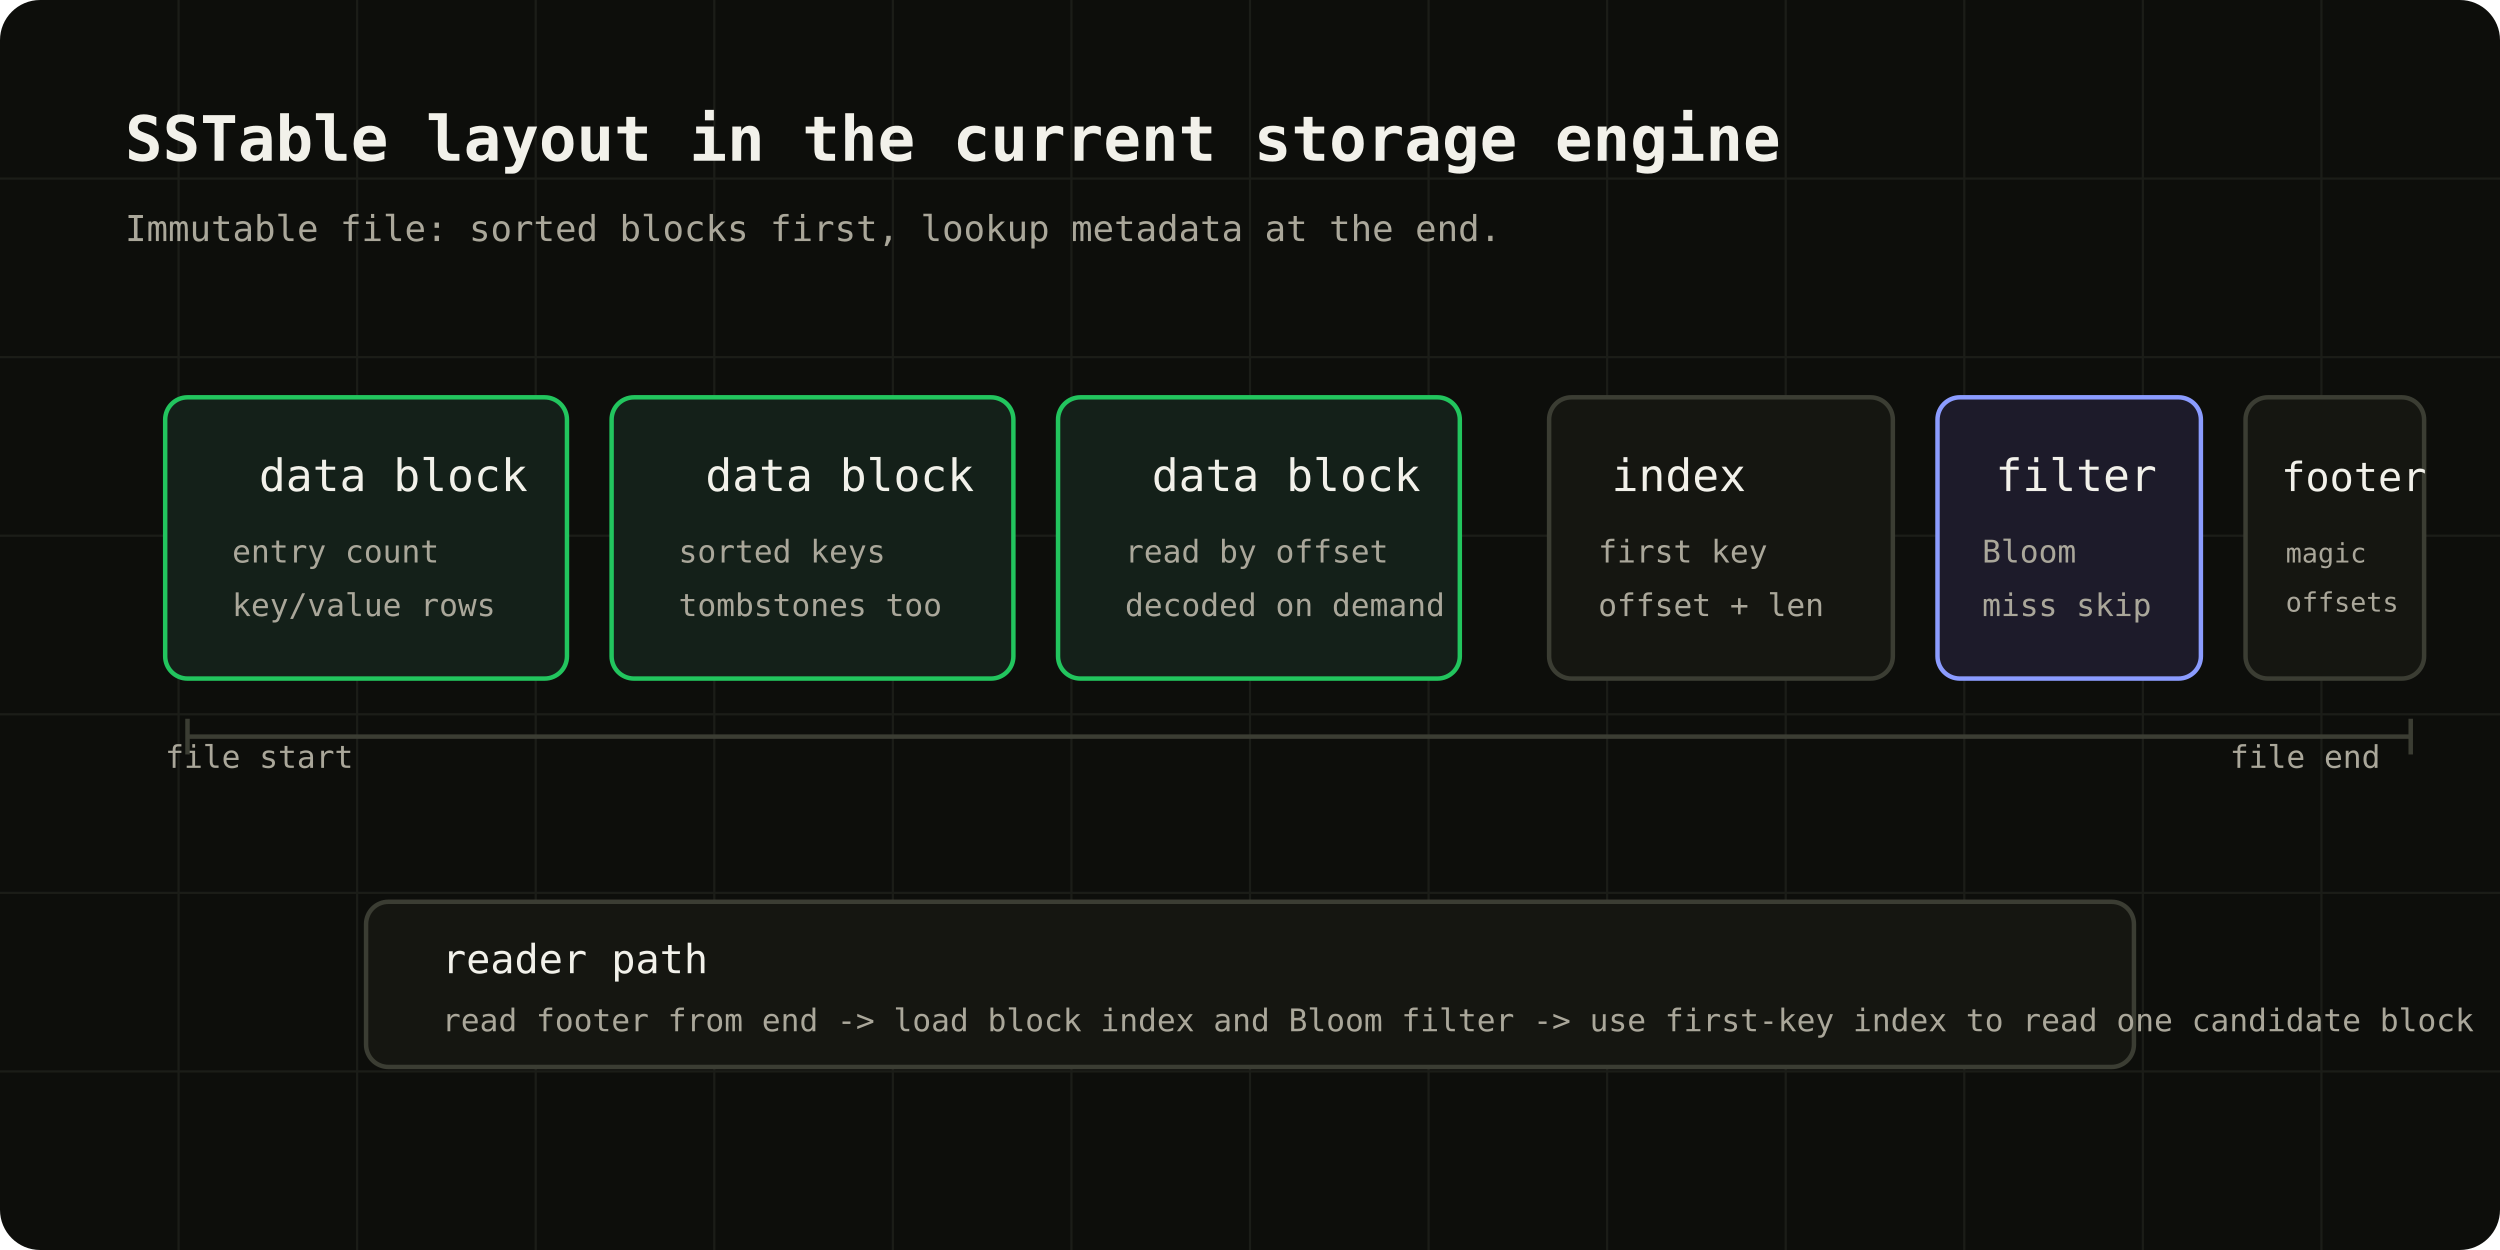
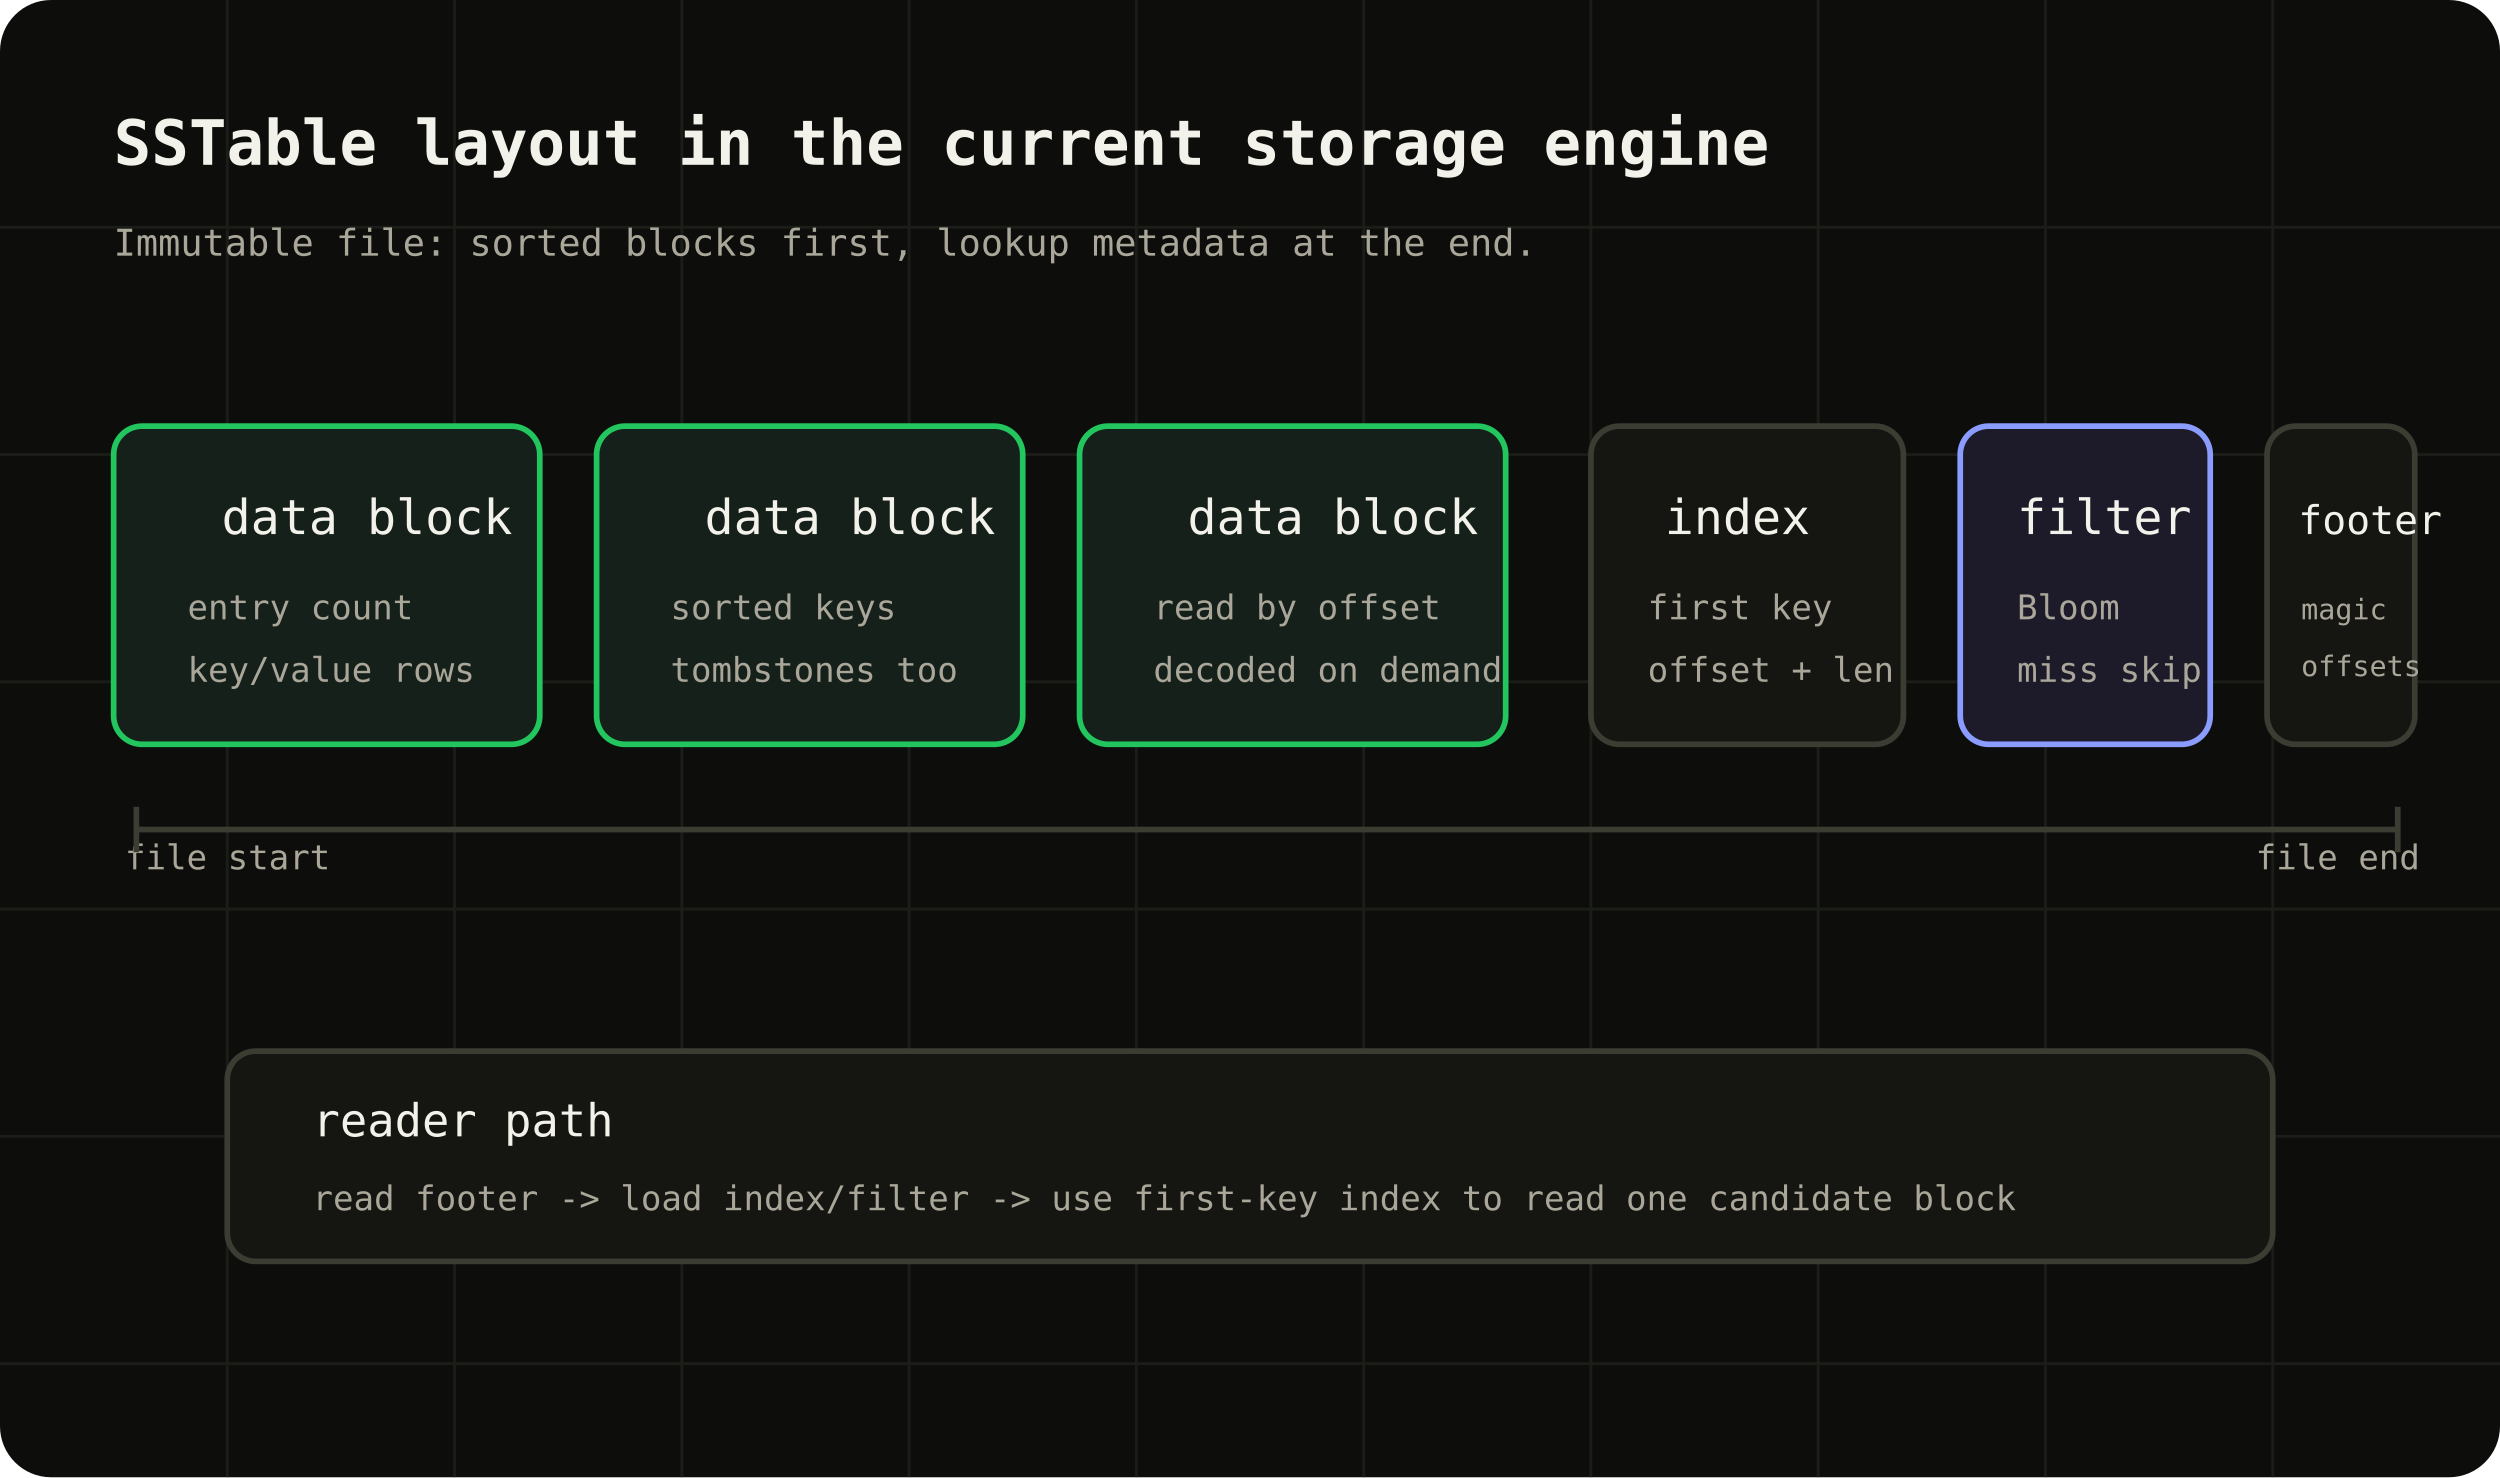
- <svg xmlns="http://www.w3.org/2000/svg" width="1120" height="560" viewBox="0 0 1120 560" fill="none" role="img" aria-labelledby="title desc">
+ <svg xmlns="http://www.w3.org/2000/svg" width="880" height="520" viewBox="0 0 880 520" fill="none" role="img" aria-labelledby="title desc">
  <defs>
    <style>
      .bg{fill:#0d0e0b}
      .grid{stroke:#2d2e27;stroke-width:1}
      .box{fill:#151611;stroke:#3b3d33;stroke-width:2}
      .hot{fill:#142019;stroke:#22c55e;stroke-width:2}
      .accent{fill:#1d1b2a;stroke:#8b9cff;stroke-width:2}
      .text{fill:#f2f1ea;font-family:ui-monospace,SFMono-Regular,Menlo,Consolas,monospace}
      .muted{fill:#aaa79a;font-family:ui-monospace,SFMono-Regular,Menlo,Consolas,monospace}
    </style>
  </defs>
-   <rect class="bg" width="1120" height="560" rx="18" />
-   <path class="grid" d="M80 0V560M160 0V560M240 0V560M320 0V560M400 0V560M480 0V560M560 0V560M640 0V560M720 0V560M800 0V560M880 0V560M960 0V560M1040 0V560M0 80H1120M0 160H1120M0 240H1120M0 320H1120M0 400H1120M0 480H1120" opacity=".45" />
-   <text class="text" x="56" y="72" font-size="28" font-weight="700">SSTable layout in the current storage engine</text>
-   <text class="muted" x="56" y="108" font-size="16">Immutable file: sorted blocks first, lookup metadata at the end.</text>
-   <rect class="hot" x="74" y="178" width="180" height="126" rx="10" />
-   <text class="text" x="116" y="220" font-size="20">data block</text>
-   <text class="muted" x="104" y="252" font-size="14">entry count</text>
-   <text class="muted" x="104" y="276" font-size="14">key/value rows</text>
-   <rect class="hot" x="274" y="178" width="180" height="126" rx="10" />
-   <text class="text" x="316" y="220" font-size="20">data block</text>
-   <text class="muted" x="304" y="252" font-size="14">sorted keys</text>
-   <text class="muted" x="304" y="276" font-size="14">tombstones too</text>
-   <rect class="hot" x="474" y="178" width="180" height="126" rx="10" />
-   <text class="text" x="516" y="220" font-size="20">data block</text>
-   <text class="muted" x="504" y="252" font-size="14">read by offset</text>
-   <text class="muted" x="504" y="276" font-size="14">decoded on demand</text>
-   <rect class="box" x="694" y="178" width="154" height="126" rx="10" />
-   <text class="text" x="722" y="220" font-size="20">index</text>
-   <text class="muted" x="716" y="252" font-size="14">first key</text>
-   <text class="muted" x="716" y="276" font-size="14">offset + len</text>
-   <rect class="accent" x="868" y="178" width="118" height="126" rx="10" />
-   <text class="text" x="894" y="220" font-size="20">filter</text>
-   <text class="muted" x="888" y="252" font-size="14">Bloom</text>
-   <text class="muted" x="888" y="276" font-size="14">miss skip</text>
-   <rect class="box" x="1006" y="178" width="80" height="126" rx="10" />
-   <text class="text" x="1022" y="220" font-size="18">footer</text>
-   <text class="muted" x="1024" y="252" font-size="12">magic</text>
-   <text class="muted" x="1024" y="274" font-size="12">offsets</text>
-   <text class="muted" x="74" y="344" font-size="14">file start</text>
-   <text class="muted" x="999" y="344" font-size="14">file end</text>
-   <path d="M84 330H1080" stroke="#3b3d33" stroke-width="2" />
-   <path d="M84 322V338M1080 322V338" stroke="#3b3d33" stroke-width="2" />
-   <rect class="box" x="164" y="404" width="792" height="74" rx="10" />
-   <text class="text" x="198" y="436" font-size="18">reader path</text>
-   <text class="muted" x="198" y="462" font-size="14">read footer from end -&gt; load block index and Bloom filter -&gt; use first-key index to read one candidate block</text>
+   <rect class="bg" width="880" height="520" rx="18" />
+   <path class="grid" d="M80 0V520M160 0V520M240 0V520M320 0V520M400 0V520M480 0V520M560 0V520M640 0V520M720 0V520M800 0V520M0 80H880M0 160H880M0 240H880M0 320H880M0 400H880M0 480H880" opacity=".45" />
+   <text class="text" x="40" y="58" font-size="22" font-weight="700">SSTable layout in the current storage engine</text>
+   <text class="muted" x="40" y="90" font-size="13">Immutable file: sorted blocks first, lookup metadata at the end.</text>
+   <rect class="hot" x="40" y="150" width="150" height="112" rx="10" />
+   <text class="text" x="78" y="188" font-size="17">data block</text>
+   <text class="muted" x="66" y="218" font-size="12">entry count</text>
+   <text class="muted" x="66" y="240" font-size="12">key/value rows</text>
+   <rect class="hot" x="210" y="150" width="150" height="112" rx="10" />
+   <text class="text" x="248" y="188" font-size="17">data block</text>
+   <text class="muted" x="236" y="218" font-size="12">sorted keys</text>
+   <text class="muted" x="236" y="240" font-size="12">tombstones too</text>
+   <rect class="hot" x="380" y="150" width="150" height="112" rx="10" />
+   <text class="text" x="418" y="188" font-size="17">data block</text>
+   <text class="muted" x="406" y="218" font-size="12">read by offset</text>
+   <text class="muted" x="406" y="240" font-size="12">decoded on demand</text>
+   <rect class="box" x="560" y="150" width="110" height="112" rx="10" />
+   <text class="text" x="586" y="188" font-size="17">index</text>
+   <text class="muted" x="580" y="218" font-size="12">first key</text>
+   <text class="muted" x="580" y="240" font-size="12">offset + len</text>
+   <rect class="accent" x="690" y="150" width="88" height="112" rx="10" />
+   <text class="text" x="710" y="188" font-size="17">filter</text>
+   <text class="muted" x="710" y="218" font-size="12">Bloom</text>
+   <text class="muted" x="710" y="240" font-size="12">miss skip</text>
+   <rect class="box" x="798" y="150" width="52" height="112" rx="10" />
+   <text class="text" x="809" y="188" font-size="14">footer</text>
+   <text class="muted" x="810" y="218" font-size="10">magic</text>
+   <text class="muted" x="810" y="238" font-size="10">offsets</text>
+   <text class="muted" x="44" y="306" font-size="12">file start</text>
+   <text class="muted" x="794" y="306" font-size="12">file end</text>
+   <path d="M48 292H844" stroke="#3b3d33" stroke-width="2" />
+   <path d="M48 284V300M844 284V300" stroke="#3b3d33" stroke-width="2" />
+   <rect class="box" x="80" y="370" width="720" height="74" rx="10" />
+   <text class="text" x="110" y="400" font-size="16">reader path</text>
+   <text class="muted" x="110" y="426" font-size="12">read footer -&gt; load index/filter -&gt; use first-key index to read one candidate block</text>
</svg>
